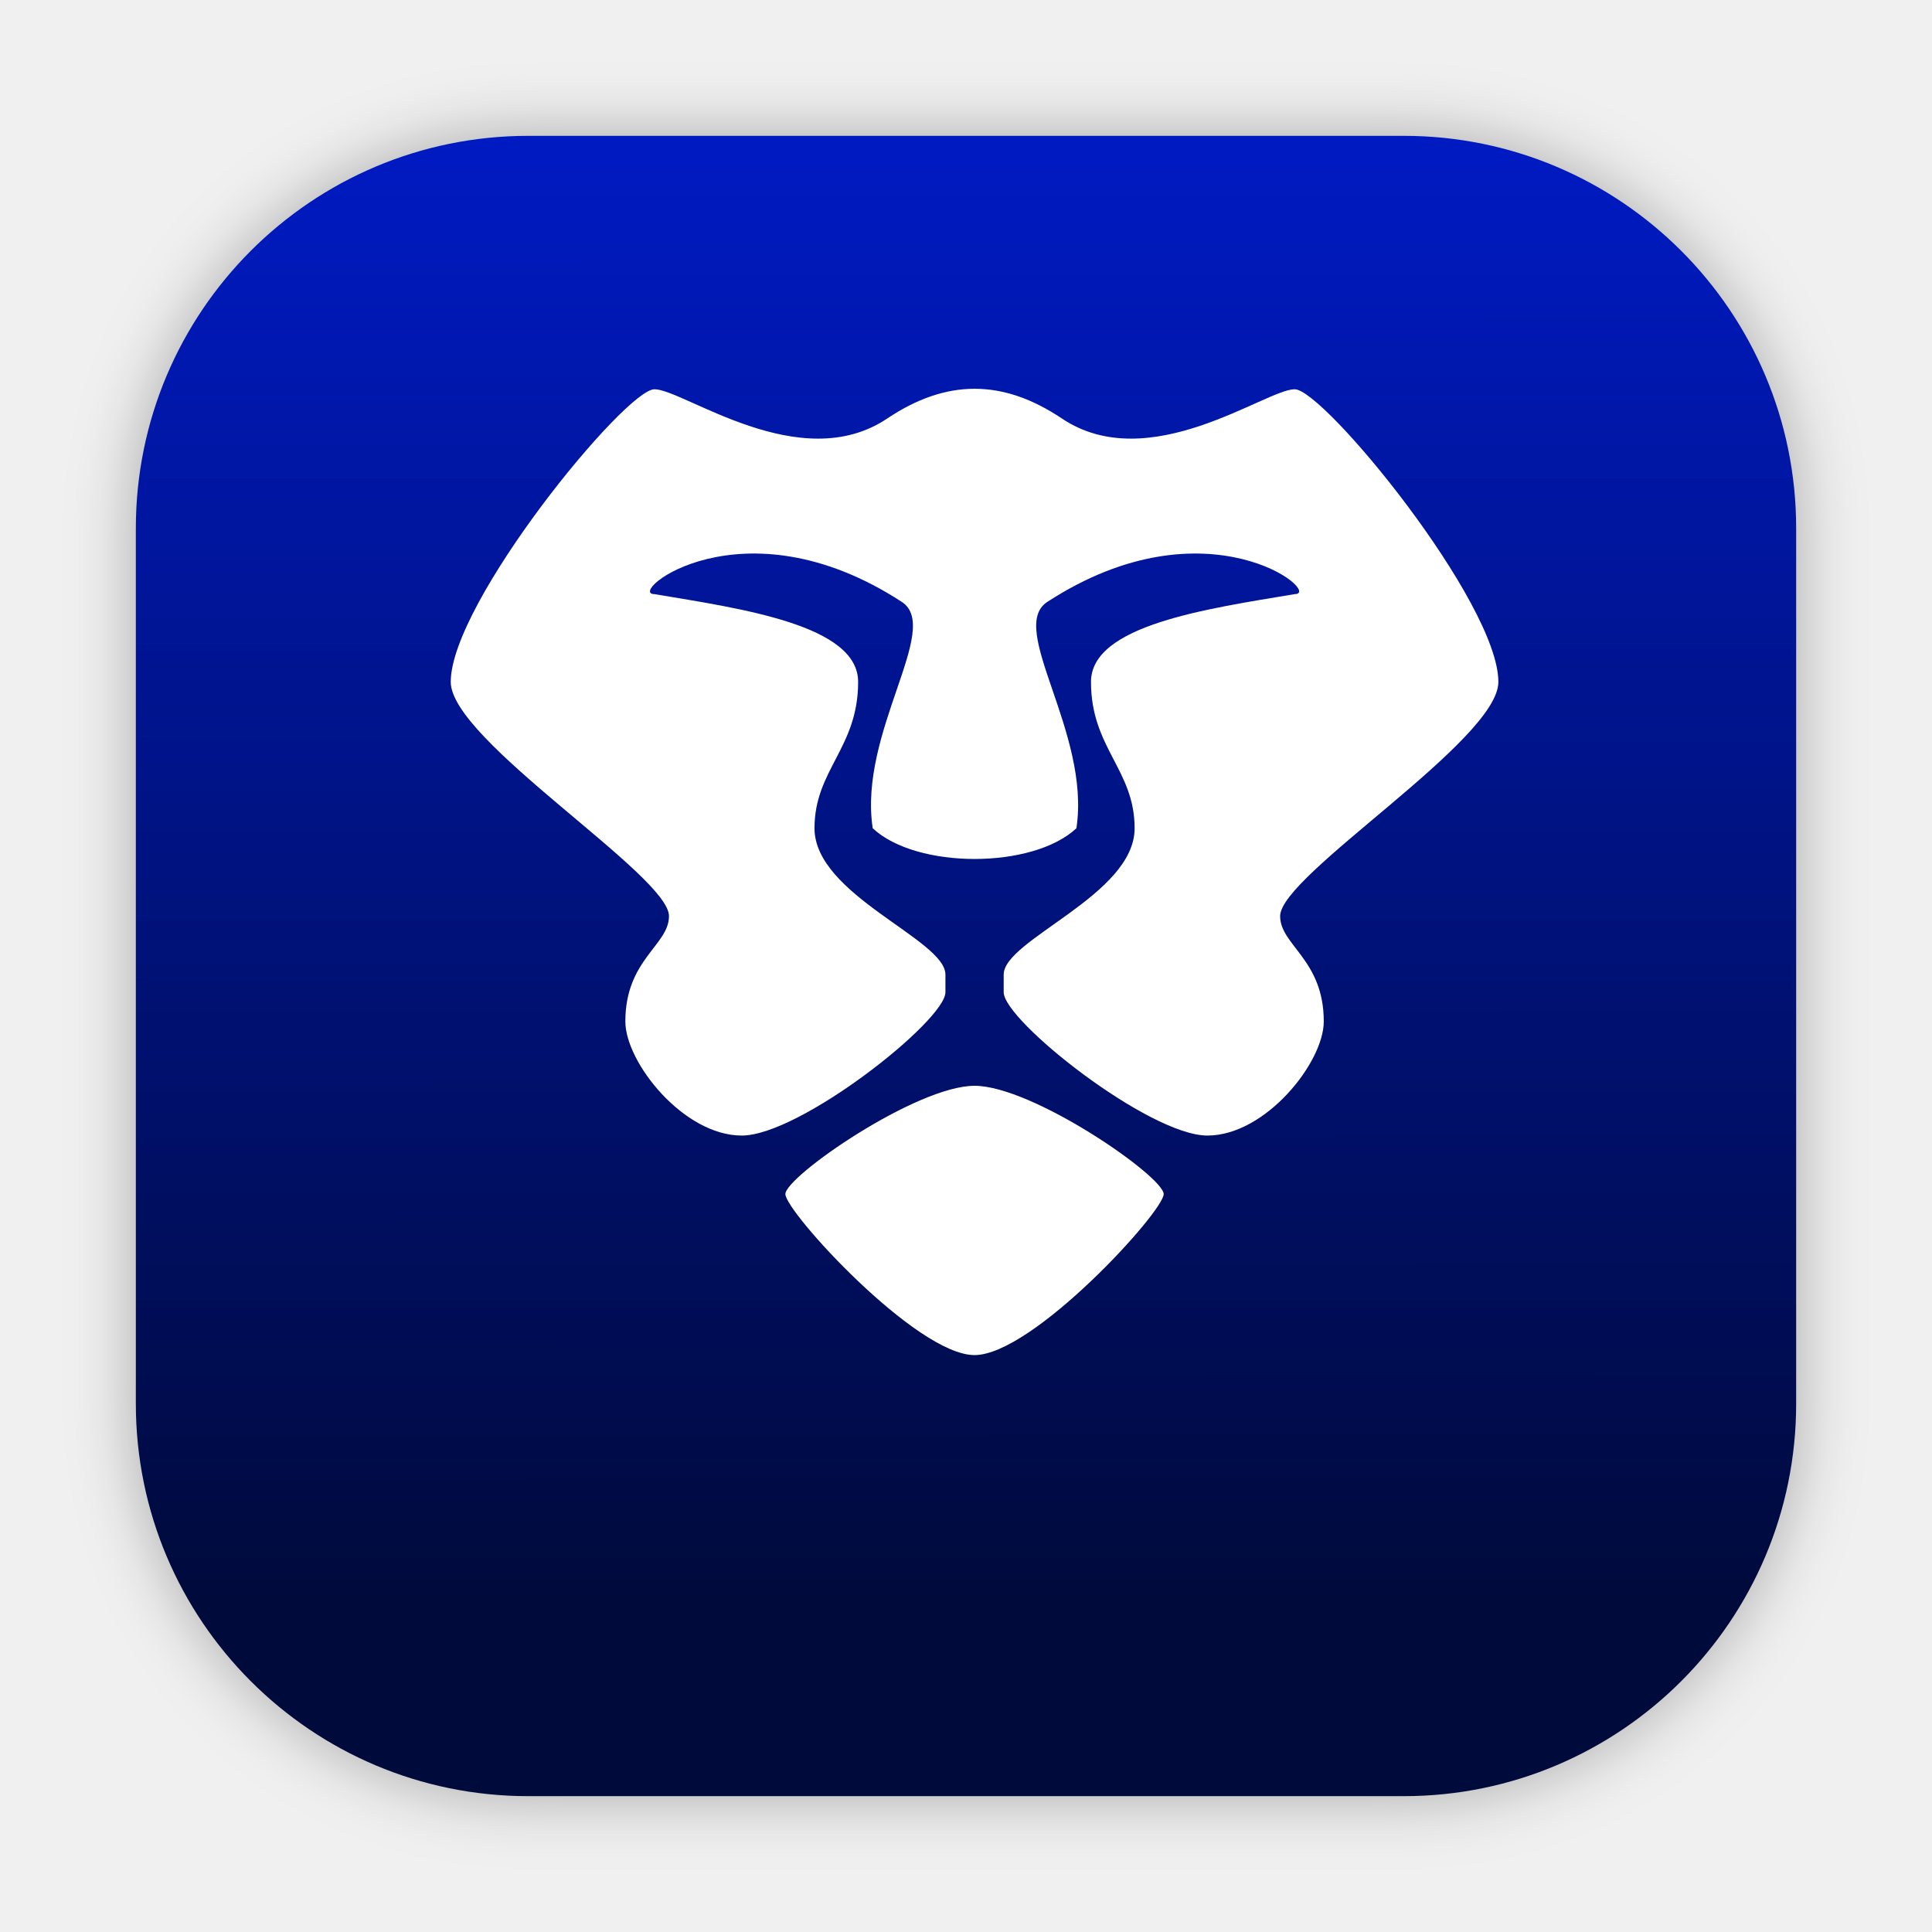
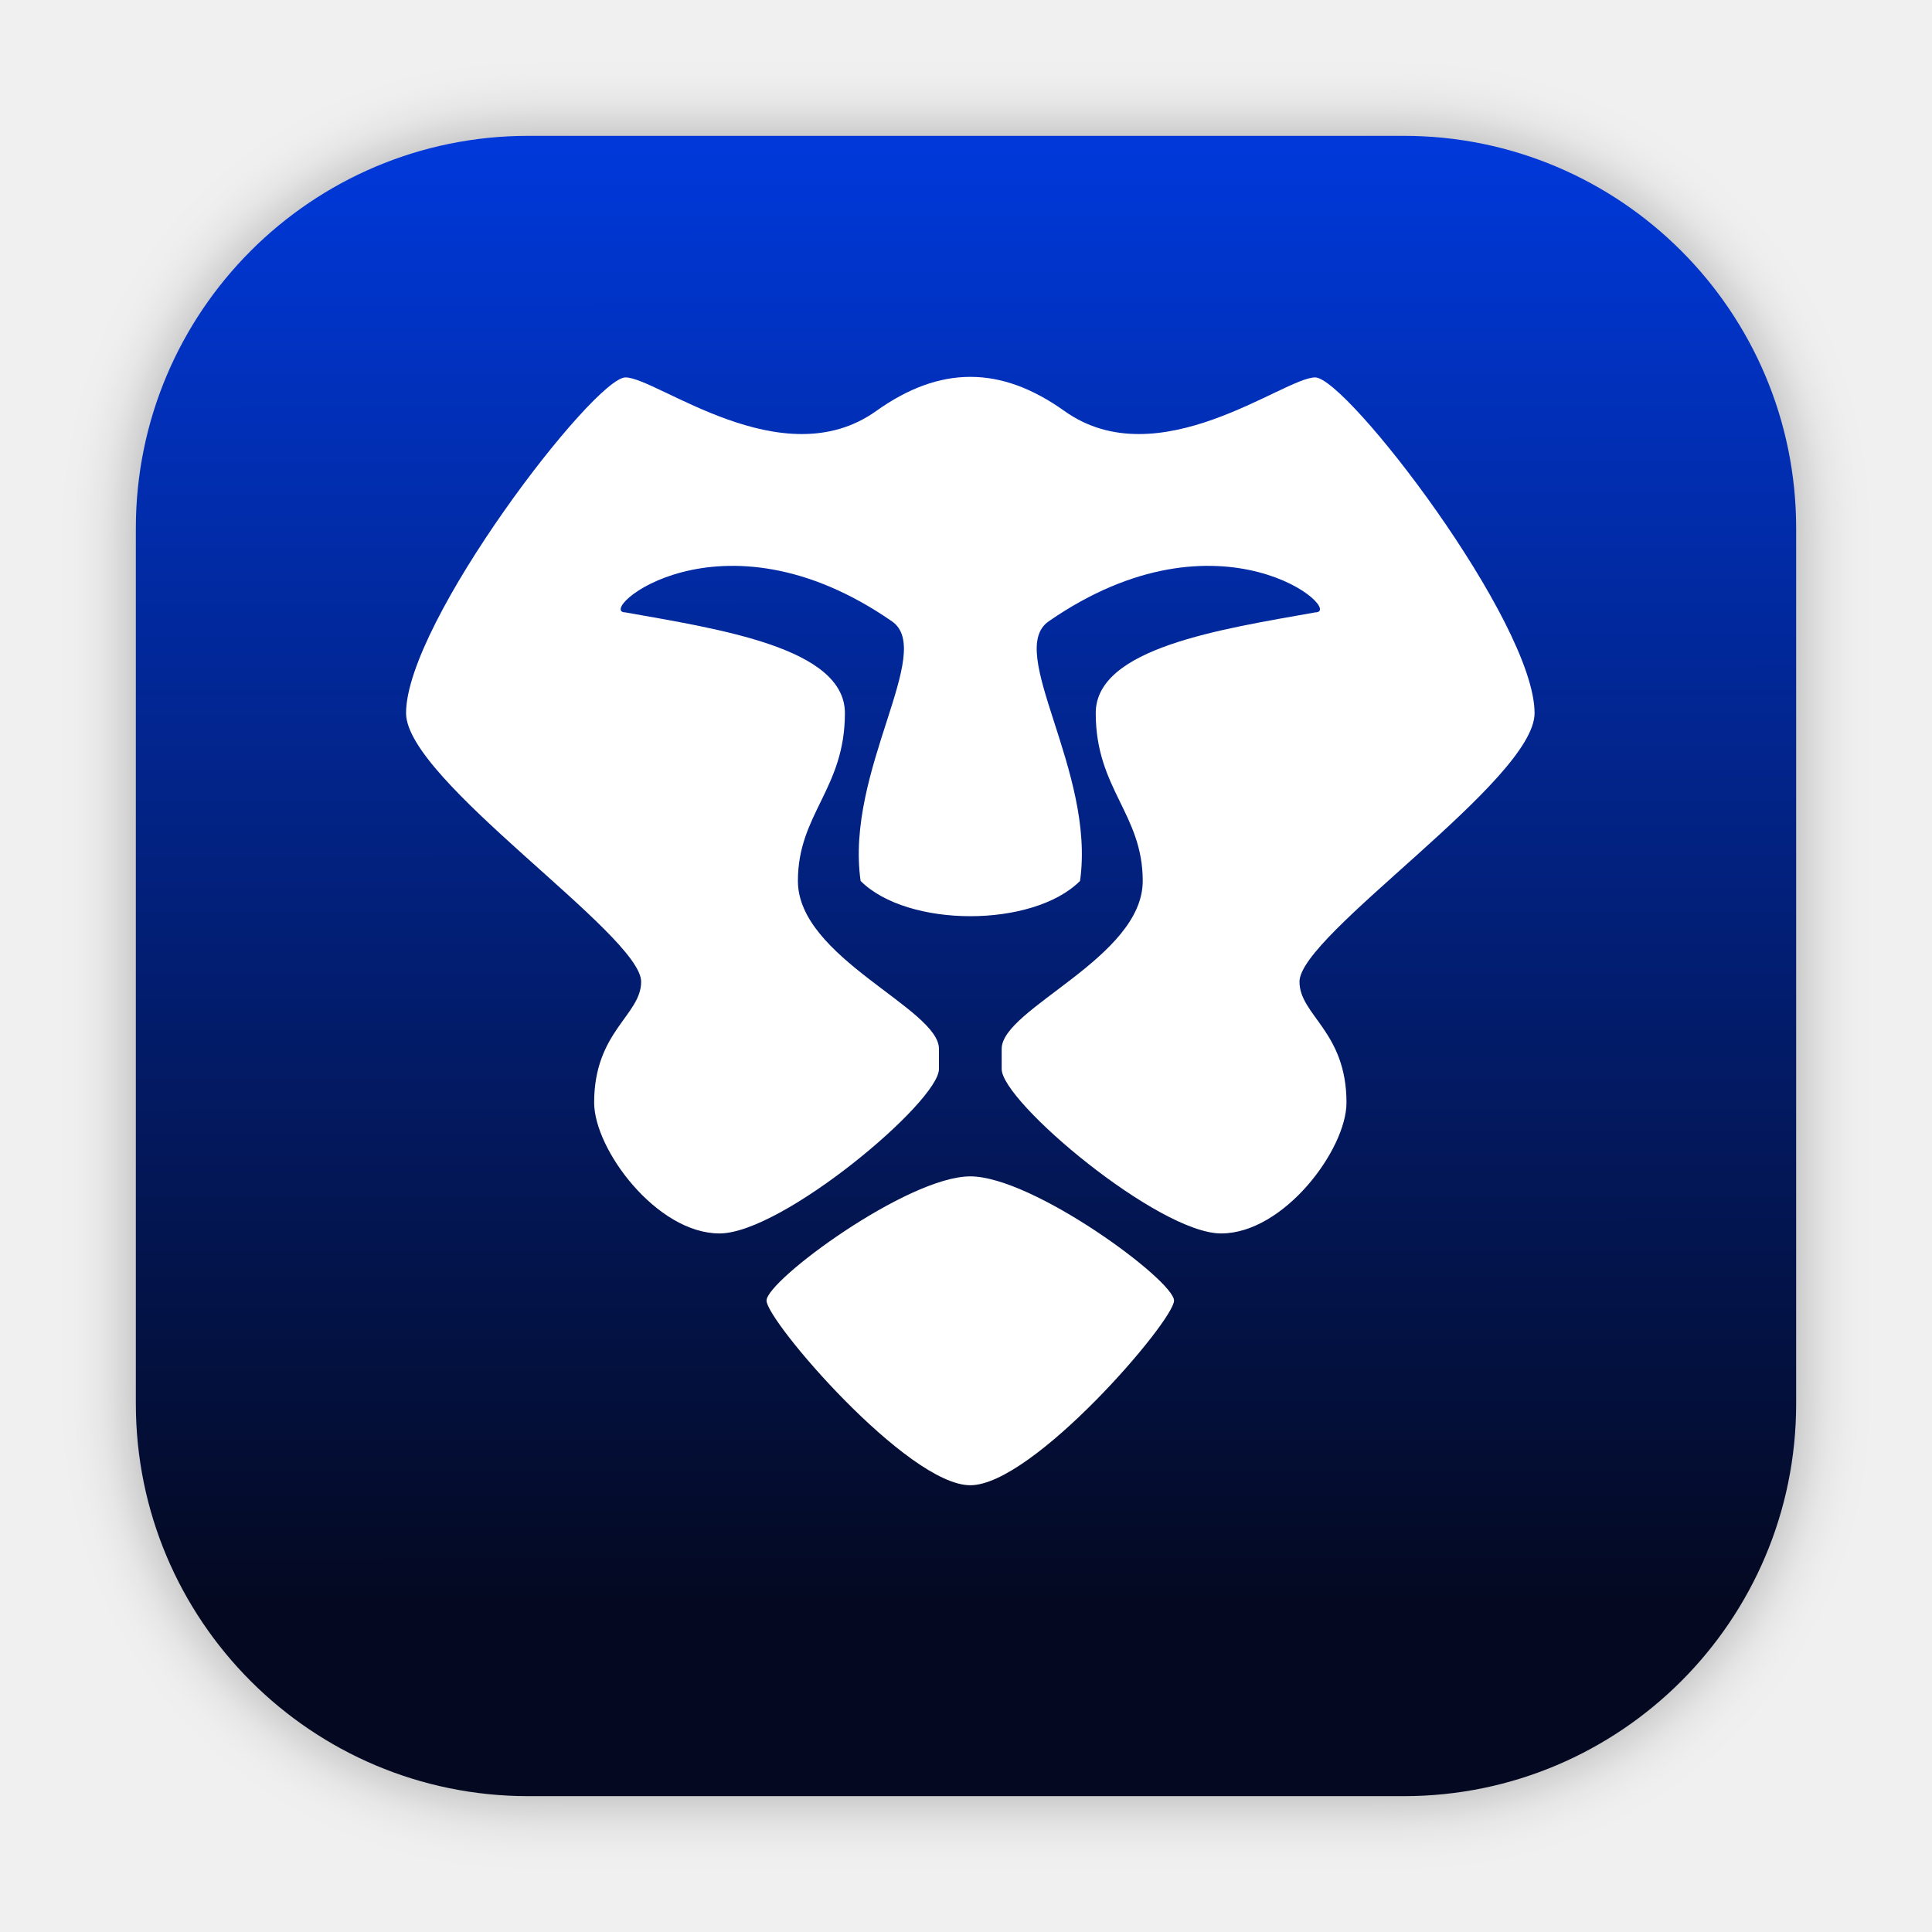
<svg xmlns="http://www.w3.org/2000/svg" xmlns:xlink="http://www.w3.org/1999/xlink" width="64" height="64" version="1.1" viewBox="0 0 64 64" id="svg44">
  <defs id="defs16">
    <linearGradient id="linearGradient1540">
-       <stop style="stop-color:#001ac2;stop-opacity:1;" offset="0" id="stop1536" />
-       <stop style="stop-color:#000a3b;stop-opacity:1;" offset="1" id="stop1538" />
+       <stop style="stop-color:#0038d9;stop-opacity:1;" offset="0" id="stop1536" />
+       <stop style="stop-color:#040921;stop-opacity:1;" offset="1" id="stop1538" />
    </linearGradient>
    <style type="text/css" id="style4" />
    <filter id="filter2076" x="-0.048" y="-0.048" width="1.096" height="1.096" color-interpolation-filters="sRGB">
      <feGaussianBlur stdDeviation="1.1" id="feGaussianBlur6" />
    </filter>
    <linearGradient id="linearGradient2070" x1="145" x2="200" y1="59" y2="4" gradientTransform="translate(-140.5 .5)" gradientUnits="userSpaceOnUse">
      <stop stop-color="#ffc841" offset="0" id="stop9" />
      <stop stop-color="#ffbe37" offset=".492" id="stop11" />
      <stop stop-color="#ffc841" offset="1" id="stop13" />
    </linearGradient>
    <linearGradient xlink:href="#linearGradient1540" id="linearGradient1571" x1="32.697" y1="4.963" x2="32.722" y2="53.078" gradientUnits="userSpaceOnUse" />
  </defs>
  <rect x="4.5" y="4.5" width="55" height="55" rx="13.002" ry="13.002" filter="url(#filter2076)" opacity=".3" id="rect18" />
  <rect x="4.5" y="4.5" width="55" height="55" rx="13.002" ry="13.002" fill="url(#linearGradient2070)" id="rect20" style="fill:url(#linearGradient1571);fill-opacity:1" />
  <circle cx="-1266.3" cy="-1269.2" r="0" fill="#5e4aa6" id="circle22" />
  <circle cx="-166.78" cy="-3.67" r="0" fill="#5e4aa6" fill-rule="evenodd" id="circle24" />
-   <g transform="matrix(1.232217,0,0,1.140015,-92.81974,-6.134597)" stroke-width="0.952" id="g30">
-     <path d="m 101.526,16.678 c -0.779,0 -1.555,0.291 -2.347,0.864 -2.347,1.701 -5.476,-0.85 -6.258,-0.85 -0.782,0 -5.476,6.196 -5.476,8.505 0,1.701 5.867,5.613 5.867,6.803 0,0.85 -1.173,1.259 -1.173,3.063 0,1.189 1.565,3.315 3.129,3.315 1.565,0 5.479,-3.339 5.476,-4.166 v -0.512 c 0,-1.021 -3.52,-2.306 -3.52,-4.252 0,-1.701 1.173,-2.33 1.173,-4.252 0,-1.653 -3.129,-2.126 -5.476,-2.551 -0.782,0 2.347,-2.798 6.65,0.226 1.089,0.765 -1.173,3.791 -0.782,6.577 0.587,0.595 1.663,0.893 2.738,0.893 1.076,0 2.151,-0.298 2.738,-0.893 0.391,-2.786 -1.871,-5.812 -0.782,-6.577 4.303,-3.024 7.432,-0.226 6.65,-0.226 -2.347,0.425 -5.476,0.898 -5.476,2.551 0,1.922 1.173,2.551 1.173,4.252 0,1.946 -3.52,3.232 -3.52,4.252 v 0.512 c -0.003,0.827 3.911,4.166 5.476,4.166 1.565,0 3.129,-2.126 3.129,-3.315 0,-1.803 -1.173,-2.213 -1.173,-3.063 0,-1.191 5.867,-5.103 5.867,-6.803 0,-2.308 -4.694,-8.505 -5.476,-8.505 -0.782,0 -3.911,2.551 -6.258,0.85 -0.792,-0.573 -1.565,-0.864 -2.347,-0.864 z m 0,20.254 c -1.565,0 -5.085,2.636 -5.085,3.147 0,0.51 3.52,4.678 5.085,4.678 1.565,0 5.085,-4.167 5.085,-4.678 0,-0.51 -3.52,-3.147 -5.085,-3.147 z" fill="#f9f9f9" id="path28" style="fill:#ffffff;fill-opacity:1;stroke-width:0.932" />
+   <g transform="matrix(1.327346,0,0,1.307617,-102.6609,-8.871804)" stroke-width="0.952" id="g30">
+     <path d="m 101.558,16.332 c -0.779,0 -1.555,0.291 -2.347,0.864 -2.347,1.701 -5.476,-0.85 -6.258,-0.85 -0.782,0 -5.476,6.196 -5.476,8.505 0,1.701 5.867,5.613 5.867,6.803 0,0.85 -1.173,1.259 -1.173,3.063 0,1.189 1.565,3.315 3.129,3.315 1.565,0 5.479,-3.339 5.476,-4.166 v -0.512 c 0,-1.021 -3.52,-2.306 -3.52,-4.252 0,-1.701 1.173,-2.33 1.173,-4.252 0,-1.653 -3.129,-2.126 -5.476,-2.551 -0.782,0 2.347,-2.798 6.65,0.226 1.089,0.765 -1.173,3.791 -0.782,6.577 0.587,0.595 1.663,0.893 2.738,0.893 1.076,0 2.151,-0.298 2.738,-0.893 0.391,-2.786 -1.871,-5.812 -0.782,-6.577 4.303,-3.024 7.432,-0.226 6.65,-0.226 -2.347,0.425 -5.476,0.898 -5.476,2.551 0,1.922 1.173,2.551 1.173,4.252 0,1.946 -3.52,3.232 -3.52,4.252 v 0.512 c -0.003,0.827 3.911,4.166 5.476,4.166 1.565,0 3.129,-2.126 3.129,-3.315 0,-1.803 -1.173,-2.213 -1.173,-3.063 0,-1.191 5.867,-5.103 5.867,-6.803 0,-2.308 -4.694,-8.505 -5.476,-8.505 -0.782,0 -3.911,2.551 -6.258,0.85 -0.792,-0.573 -1.565,-0.864 -2.347,-0.864 z m 0,20.254 c -1.565,0 -5.085,2.636 -5.085,3.147 0,0.51 3.52,4.678 5.085,4.678 1.565,0 5.085,-4.167 5.085,-4.678 0,-0.51 -3.52,-3.147 -5.085,-3.147 z" fill="#f9f9f9" id="path28" style="fill:#ffffff;fill-opacity:1;stroke-width:0.932" />
  </g>
  <circle cx="-78.227" cy="4.782" r="0" fill="url(#a)" stroke-width="1.501" id="circle32" />
  <circle cx="-1425.6" cy="-1280.9" r="0" fill="#5e4aa6" id="circle34" />
  <g transform="translate(-176.87 -39.286)" fill="#5e4aa6" id="g42">
    <circle cx="-149.15" cy="23.855" r="0" fill-rule="evenodd" id="circle36" />
    <circle cx="-1150.9" cy="-1256.6" r="0" id="circle38" />
    <circle cx="-51.327" cy="8.874" r="0" fill-rule="evenodd" id="circle40" />
  </g>
</svg>
